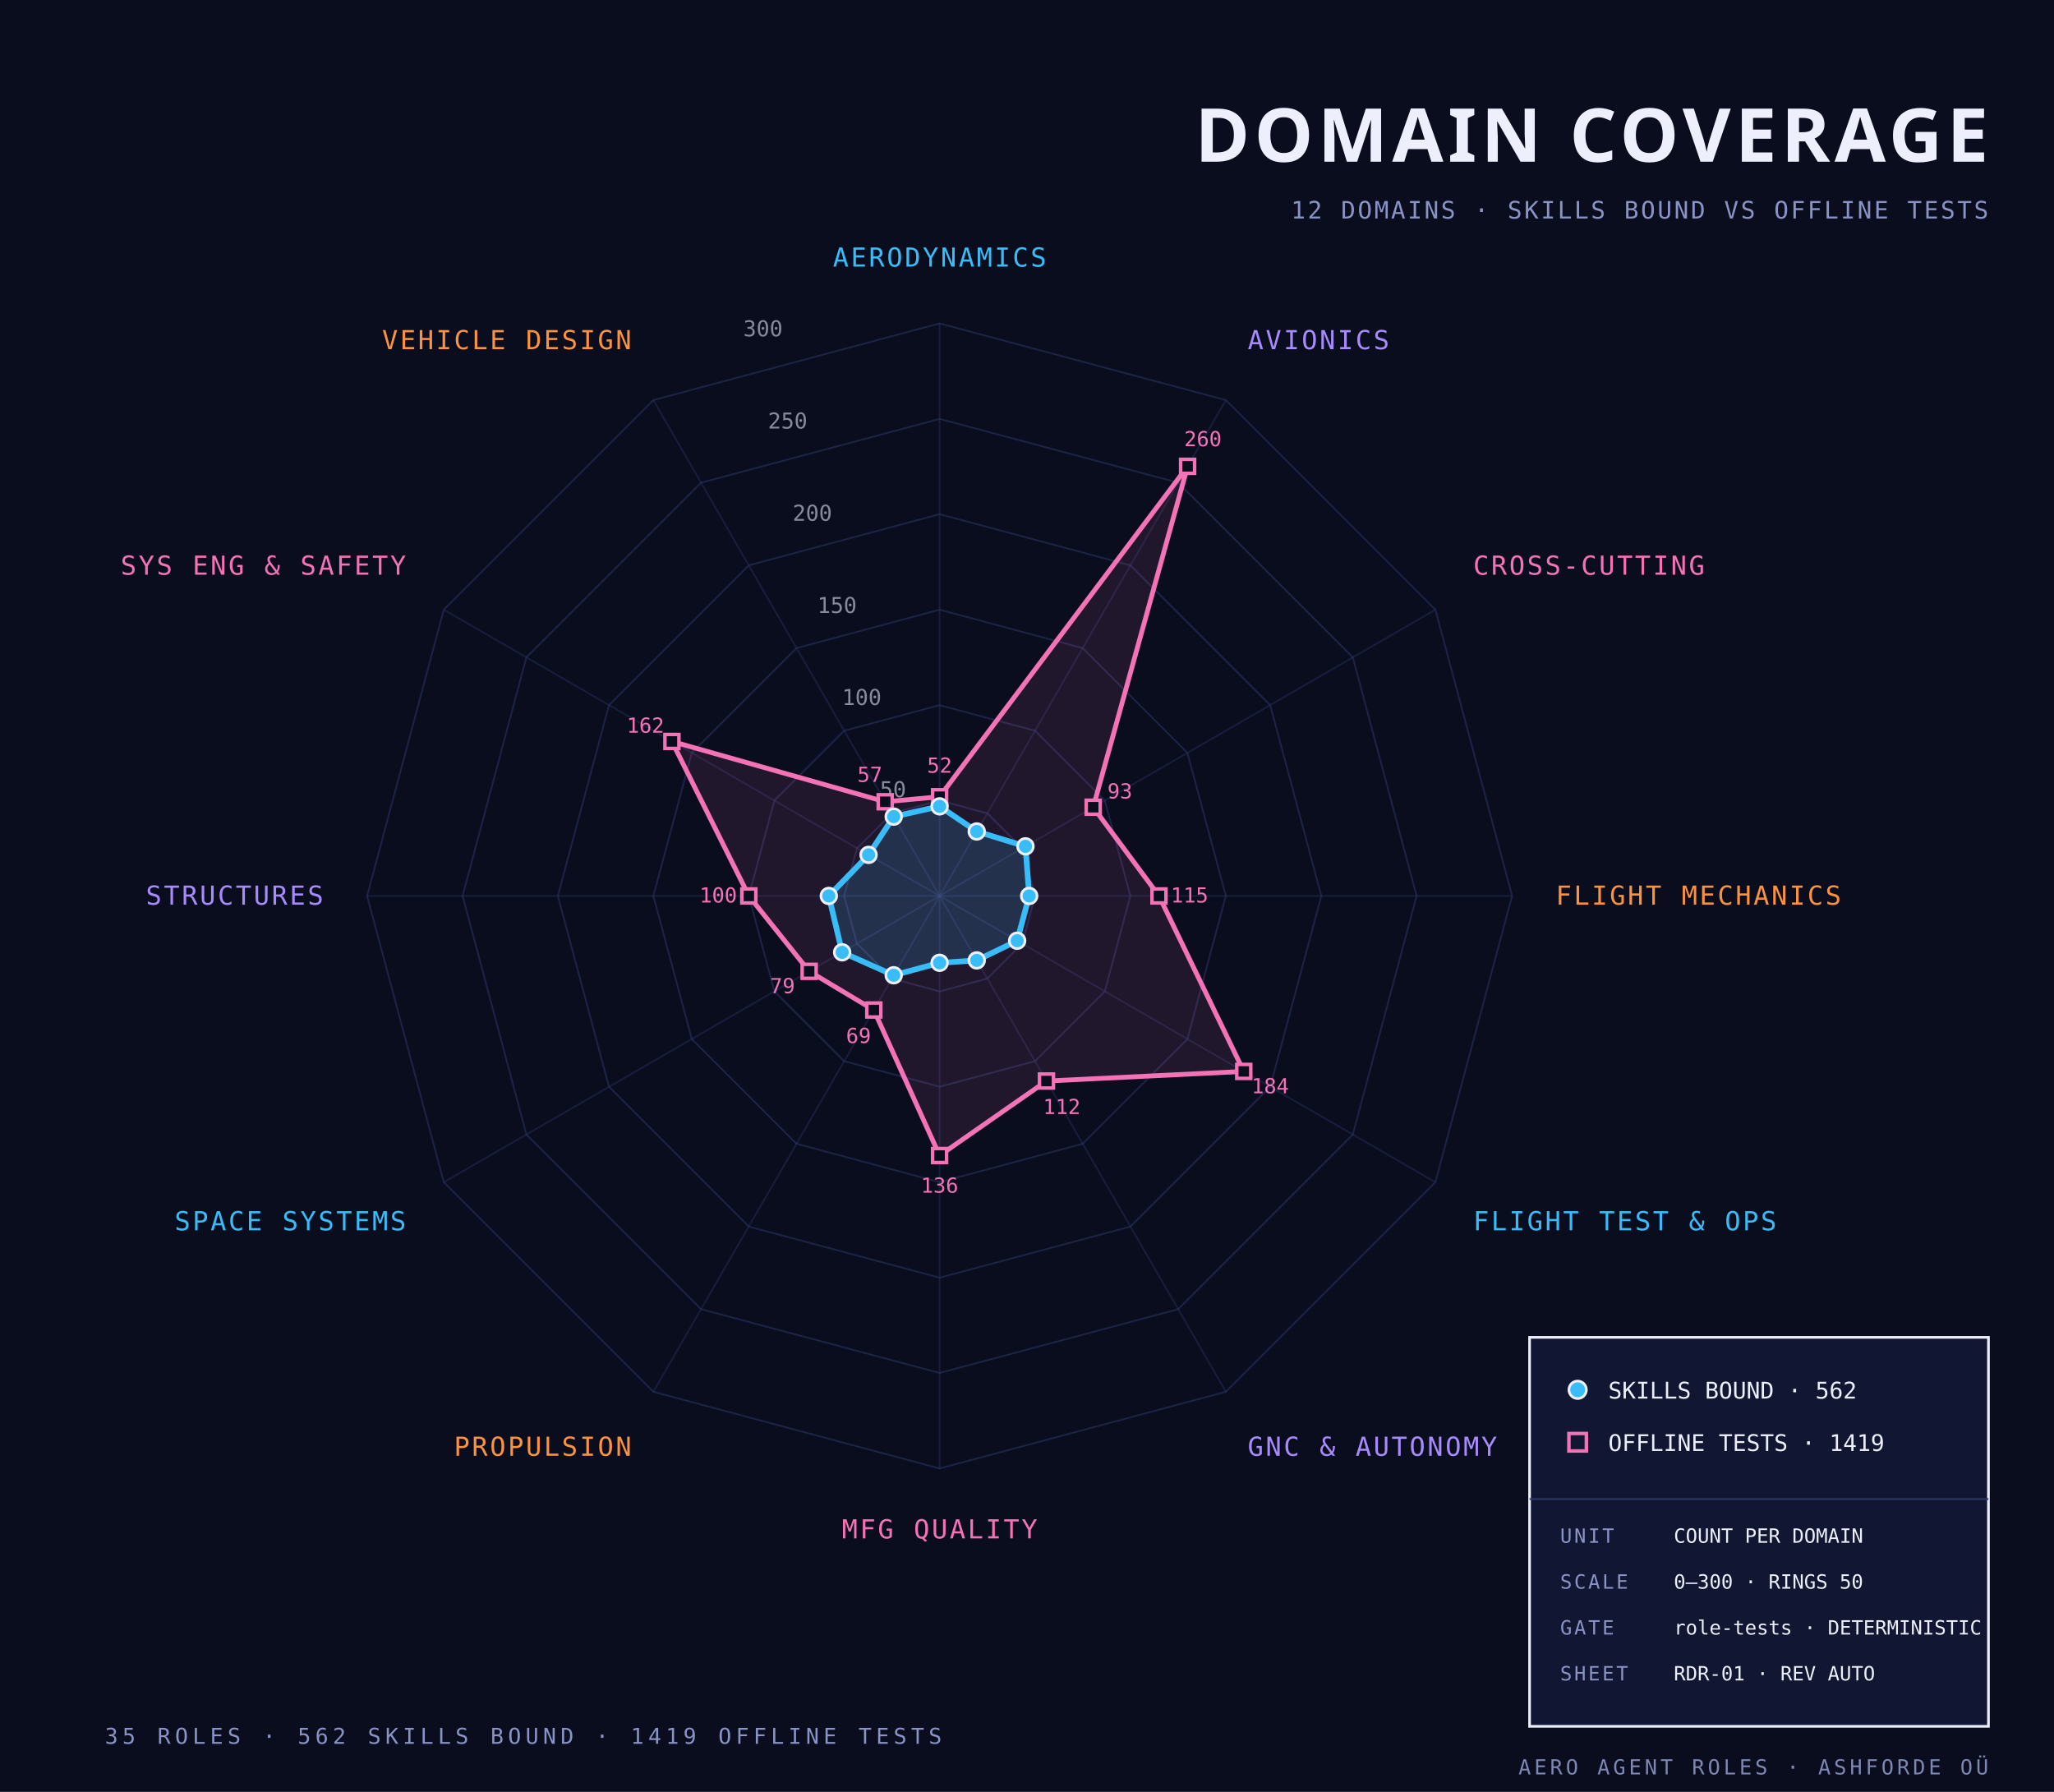
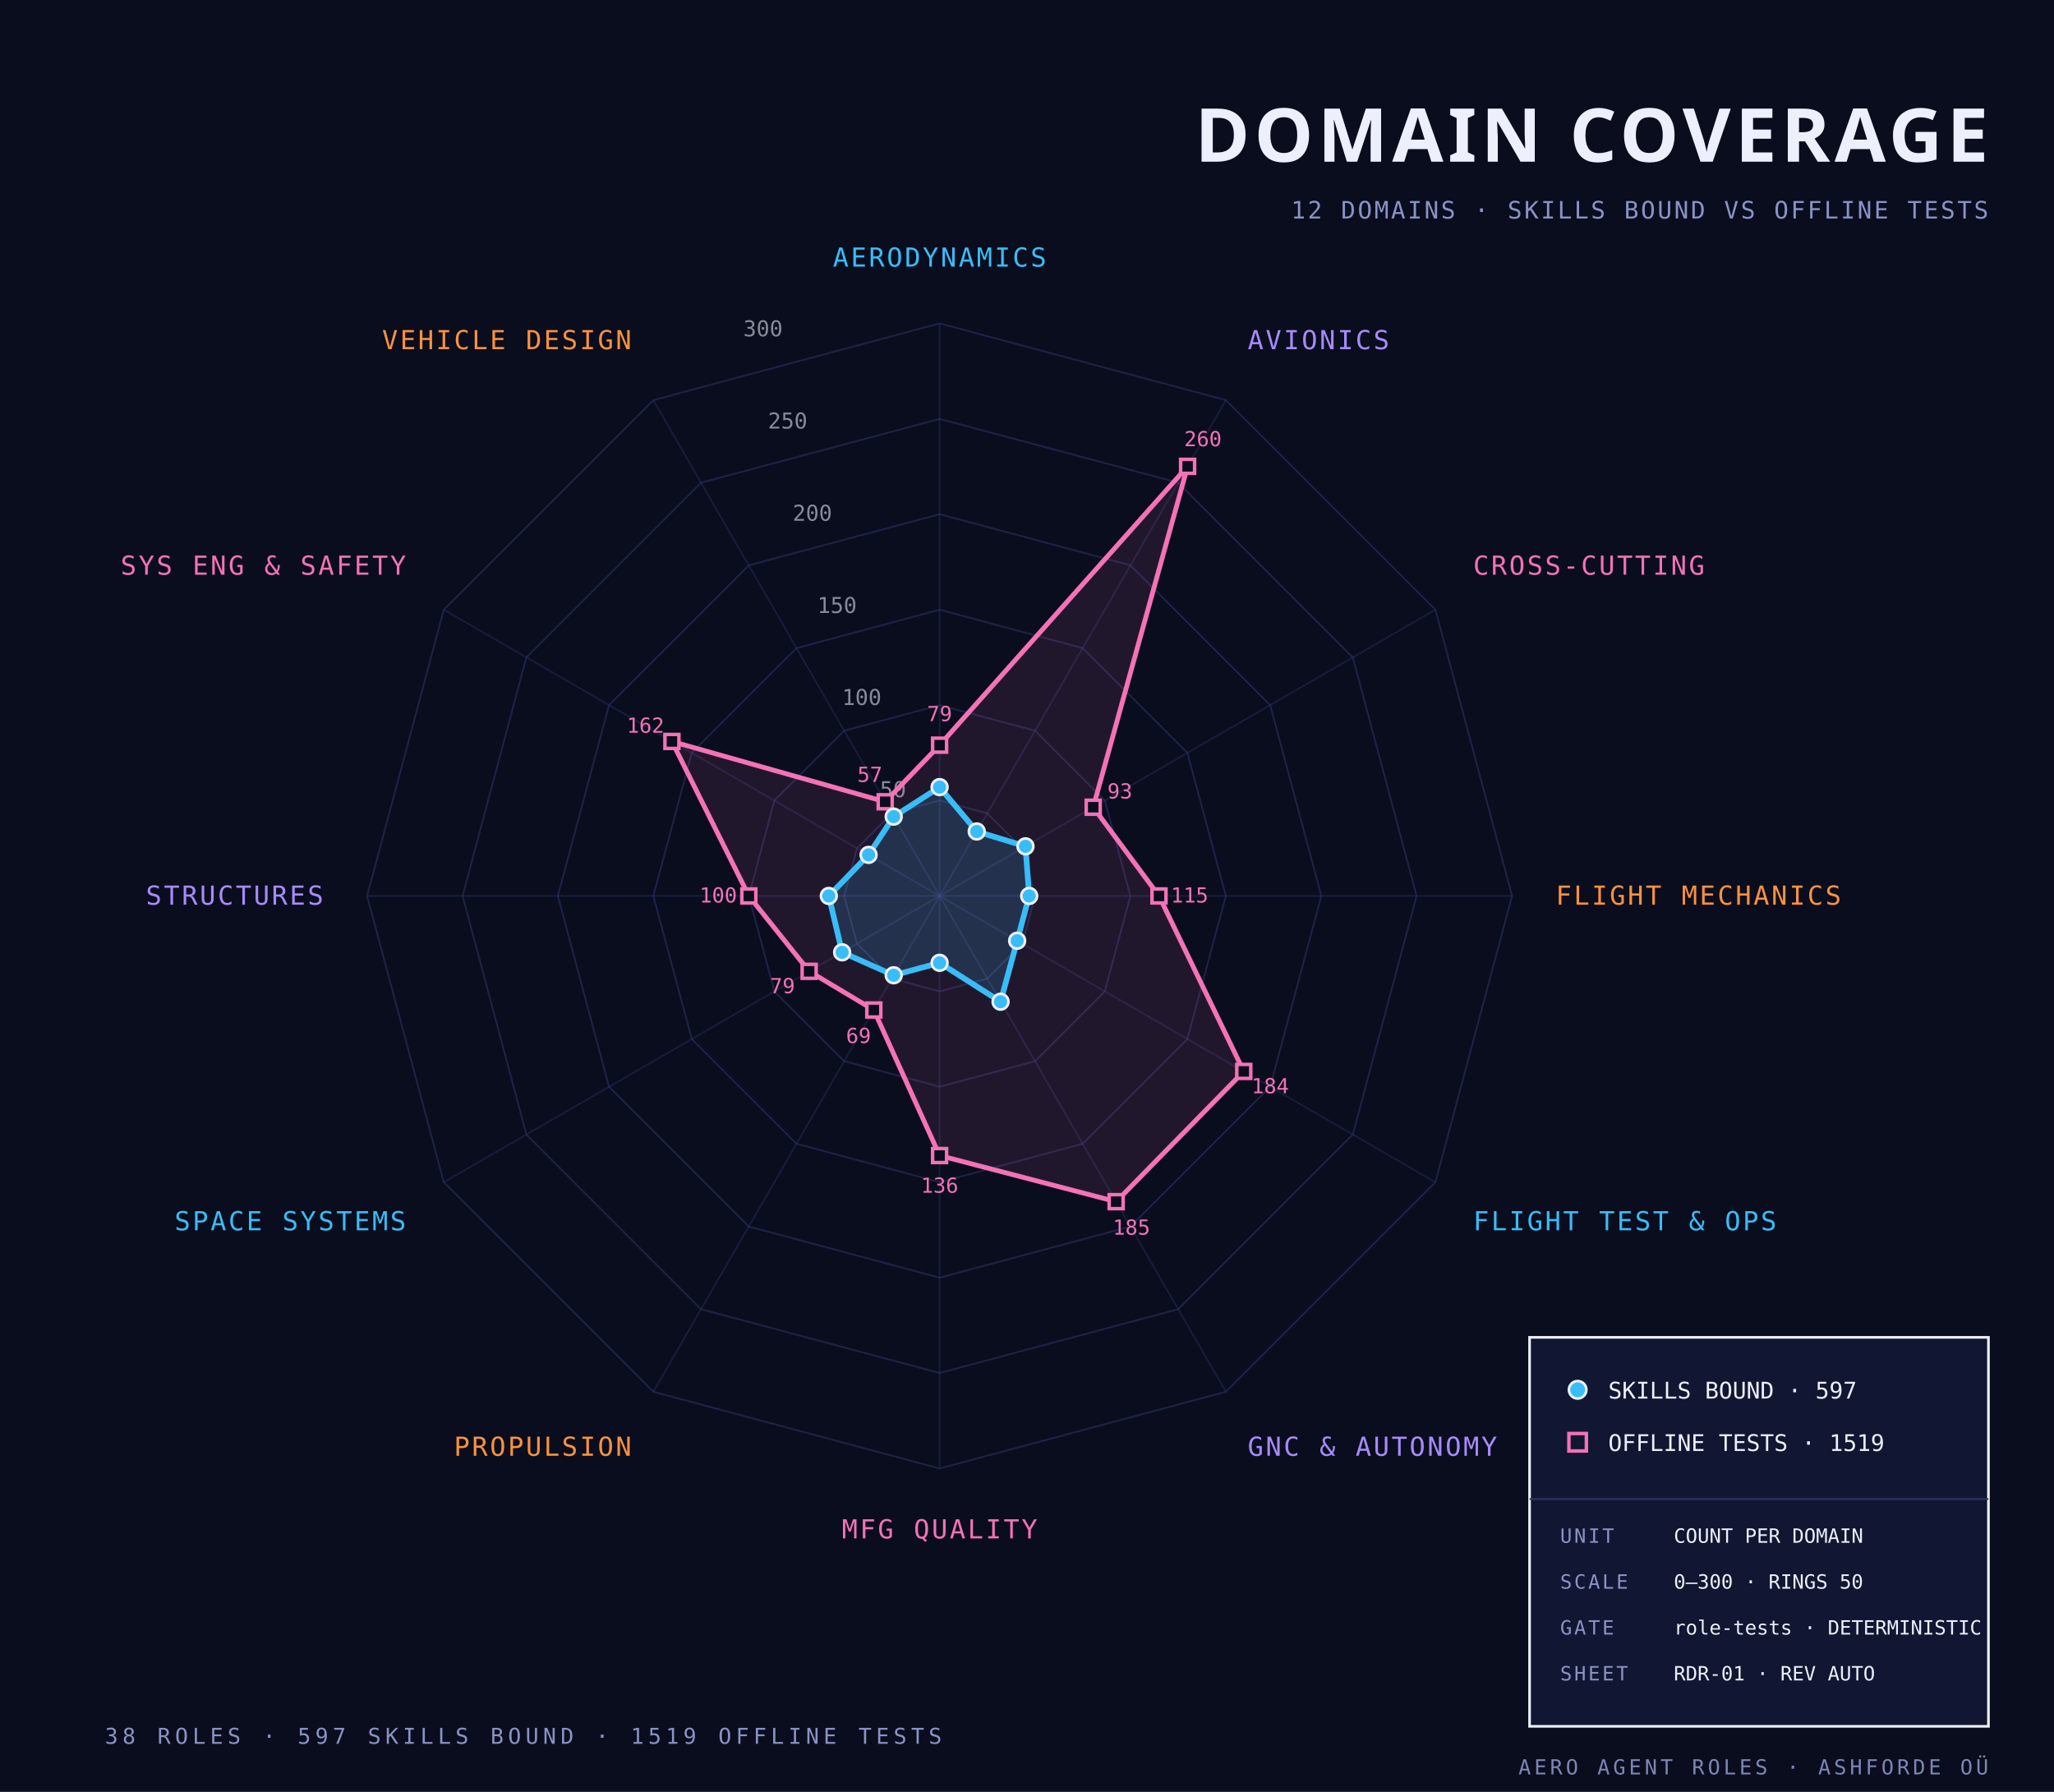
<svg xmlns="http://www.w3.org/2000/svg" width="940" height="820" viewBox="0 0 940 820">
  <style>
    .mono { font-family: "JetBrains Mono", "IBM Plex Mono", "Menlo", monospace; }
    .cond { font-family: "Barlow Condensed", "DIN Condensed", "Arial Narrow", sans-serif; font-weight: 700; text-transform: uppercase; }
  </style>
  <rect width="940" height="820" fill="#0a0d1e" />
  <polygon points="430.0,366.3 451.8,372.2 467.8,388.2 473.7,410.0 467.8,431.8 451.8,447.8 430.0,453.7 408.2,447.8 392.2,431.8 386.3,410.0 392.2,388.2 408.2,372.2" fill="none" stroke="#2c3564" stroke-width="0.8" stroke-opacity="0.55" />
  <polygon points="430.0,322.7 473.7,334.4 505.6,366.3 517.3,410.0 505.6,453.7 473.7,485.6 430.0,497.3 386.3,485.6 354.4,453.7 342.7,410.0 354.4,366.3 386.3,334.4" fill="none" stroke="#2c3564" stroke-width="0.8" stroke-opacity="0.55" />
  <polygon points="430.0,279.0 495.5,296.6 543.4,344.5 561.0,410.0 543.4,475.5 495.5,523.4 430.0,541.0 364.5,523.4 316.6,475.5 299.0,410.0 316.6,344.5 364.5,296.6" fill="none" stroke="#2c3564" stroke-width="0.8" stroke-opacity="0.55" />
  <polygon points="430.0,235.3 517.3,258.7 581.3,322.7 604.7,410.0 581.3,497.3 517.3,561.3 430.0,584.7 342.7,561.3 278.7,497.3 255.3,410.0 278.7,322.7 342.7,258.7" fill="none" stroke="#2c3564" stroke-width="0.8" stroke-opacity="0.55" />
  <polygon points="430.0,191.7 539.2,220.9 619.1,300.8 648.3,410.0 619.1,519.2 539.2,599.1 430.0,628.3 320.8,599.1 240.9,519.2 211.7,410.0 240.9,300.8 320.8,220.9" fill="none" stroke="#2c3564" stroke-width="0.8" stroke-opacity="0.55" />
  <polygon points="430.0,148.0 561.0,183.1 656.9,279.0 692.0,410.0 656.9,541.0 561.0,636.9 430.0,672.0 299.0,636.9 203.1,541.0 168.0,410.0 203.1,279.0 299.0,183.1" fill="none" stroke="#2c3564" stroke-width="0.8" stroke-opacity="0.55" />
  <line x1="430" y1="410" x2="430.0" y2="148.0" stroke="#2c3564" stroke-width="0.8" stroke-opacity="0.4" />
  <line x1="430" y1="410" x2="561.0" y2="183.1" stroke="#2c3564" stroke-width="0.8" stroke-opacity="0.4" />
  <line x1="430" y1="410" x2="656.9" y2="279.0" stroke="#2c3564" stroke-width="0.8" stroke-opacity="0.4" />
  <line x1="430" y1="410" x2="692.0" y2="410.0" stroke="#2c3564" stroke-width="0.8" stroke-opacity="0.4" />
  <line x1="430" y1="410" x2="656.9" y2="541.0" stroke="#2c3564" stroke-width="0.8" stroke-opacity="0.4" />
  <line x1="430" y1="410" x2="561.0" y2="636.9" stroke="#2c3564" stroke-width="0.8" stroke-opacity="0.4" />
  <line x1="430" y1="410" x2="430.0" y2="672.0" stroke="#2c3564" stroke-width="0.8" stroke-opacity="0.4" />
  <line x1="430" y1="410" x2="299.0" y2="636.9" stroke="#2c3564" stroke-width="0.8" stroke-opacity="0.4" />
  <line x1="430" y1="410" x2="203.1" y2="541.0" stroke="#2c3564" stroke-width="0.8" stroke-opacity="0.4" />
  <line x1="430" y1="410" x2="168.0" y2="410.0" stroke="#2c3564" stroke-width="0.8" stroke-opacity="0.4" />
  <line x1="430" y1="410" x2="203.1" y2="279.0" stroke="#2c3564" stroke-width="0.8" stroke-opacity="0.4" />
  <line x1="430" y1="410" x2="299.0" y2="183.1" stroke="#2c3564" stroke-width="0.8" stroke-opacity="0.4" />
  <text class="mono" x="414.7" y="364.8" text-anchor="end" font-size="10" fill="#edf0fc" opacity="0.55">50</text>
  <text class="mono" x="403.4" y="322.6" text-anchor="end" font-size="10" fill="#edf0fc" opacity="0.55">100</text>
  <text class="mono" x="392.1" y="280.5" text-anchor="end" font-size="10" fill="#edf0fc" opacity="0.55">150</text>
  <text class="mono" x="380.8" y="238.3" text-anchor="end" font-size="10" fill="#edf0fc" opacity="0.55">200</text>
  <text class="mono" x="369.5" y="196.1" text-anchor="end" font-size="10" fill="#edf0fc" opacity="0.55">250</text>
  <text class="mono" x="358.2" y="153.9" text-anchor="end" font-size="10" fill="#edf0fc" opacity="0.55">300</text>
  <text class="mono" x="430.0" y="122.0" text-anchor="middle" font-size="12" fill="#38bdf8" letter-spacing="1">AERODYNAMICS</text>
  <text class="mono" x="571.0" y="159.8" text-anchor="start" font-size="12" fill="#a78bfa" letter-spacing="1">AVIONICS</text>
  <text class="mono" x="674.2" y="263.0" text-anchor="start" font-size="12" fill="#f472b6" letter-spacing="1">CROSS-CUTTING</text>
  <text class="mono" x="712.0" y="414.0" text-anchor="start" font-size="12" fill="#fb923c" letter-spacing="1">FLIGHT MECHANICS</text>
  <text class="mono" x="674.2" y="563.0" text-anchor="start" font-size="12" fill="#38bdf8" letter-spacing="1">FLIGHT TEST &amp; OPS</text>
  <text class="mono" x="571.0" y="666.2" text-anchor="start" font-size="12" fill="#a78bfa" letter-spacing="1">GNC &amp; AUTONOMY</text>
  <text class="mono" x="430.0" y="704.0" text-anchor="middle" font-size="12" fill="#f472b6" letter-spacing="1">MFG QUALITY</text>
  <text class="mono" x="289.0" y="666.2" text-anchor="end" font-size="12" fill="#fb923c" letter-spacing="1">PROPULSION</text>
  <text class="mono" x="185.8" y="563.0" text-anchor="end" font-size="12" fill="#38bdf8" letter-spacing="1">SPACE SYSTEMS</text>
  <text class="mono" x="148.0" y="414.0" text-anchor="end" font-size="12" fill="#a78bfa" letter-spacing="1">STRUCTURES</text>
  <text class="mono" x="185.8" y="263.0" text-anchor="end" font-size="12" fill="#f472b6" letter-spacing="1">SYS ENG &amp; SAFETY</text>
  <text class="mono" x="289.0" y="159.8" text-anchor="end" font-size="12" fill="#fb923c" letter-spacing="1">VEHICLE DESIGN</text>
-   <polygon points="430.0,364.6 543.5,213.4 500.3,369.4 530.4,410.0 569.2,490.3 478.9,494.7 430.0,528.8 399.9,462.2 370.3,444.5 342.7,410.0 307.5,339.3 405.1,366.9" fill="#f472b6" fill-opacity="0.10" stroke="#f472b6" stroke-width="2.2" />
-   <rect x="426.8" y="361.4" width="6.4" height="6.4" fill="#0a0d1e" stroke="#f472b6" stroke-width="1.6" />
+   <polygon points="430.0,341.0 543.5,213.4 500.3,369.4 530.4,410.0 569.2,490.3 510.8,549.9 430.0,528.8 399.9,462.2 370.3,444.5 342.7,410.0 307.5,339.3 405.1,366.9" fill="#f472b6" fill-opacity="0.10" stroke="#f472b6" stroke-width="2.2" />
+   <rect x="426.8" y="337.8" width="6.4" height="6.4" fill="#0a0d1e" stroke="#f472b6" stroke-width="1.6" />
  <rect x="540.3" y="210.2" width="6.4" height="6.4" fill="#0a0d1e" stroke="#f472b6" stroke-width="1.6" />
  <rect x="497.1" y="366.2" width="6.4" height="6.4" fill="#0a0d1e" stroke="#f472b6" stroke-width="1.6" />
  <rect x="527.2" y="406.8" width="6.4" height="6.4" fill="#0a0d1e" stroke="#f472b6" stroke-width="1.6" />
  <rect x="566.0" y="487.1" width="6.4" height="6.4" fill="#0a0d1e" stroke="#f472b6" stroke-width="1.6" />
-   <rect x="475.7" y="491.5" width="6.4" height="6.4" fill="#0a0d1e" stroke="#f472b6" stroke-width="1.6" />
+   <rect x="507.6" y="546.7" width="6.4" height="6.4" fill="#0a0d1e" stroke="#f472b6" stroke-width="1.6" />
  <rect x="426.8" y="525.6" width="6.4" height="6.4" fill="#0a0d1e" stroke="#f472b6" stroke-width="1.6" />
  <rect x="396.7" y="459.0" width="6.4" height="6.4" fill="#0a0d1e" stroke="#f472b6" stroke-width="1.6" />
  <rect x="367.1" y="441.3" width="6.4" height="6.4" fill="#0a0d1e" stroke="#f472b6" stroke-width="1.6" />
  <rect x="339.5" y="406.8" width="6.4" height="6.4" fill="#0a0d1e" stroke="#f472b6" stroke-width="1.6" />
  <rect x="304.3" y="336.1" width="6.4" height="6.4" fill="#0a0d1e" stroke="#f472b6" stroke-width="1.6" />
  <rect x="401.9" y="363.7" width="6.4" height="6.4" fill="#0a0d1e" stroke="#f472b6" stroke-width="1.6" />
-   <polygon points="430.0,369.0 447.0,380.5 469.3,387.3 471.0,410.0 465.5,430.5 447.0,439.5 430.0,440.6 409.0,446.3 385.4,435.8 379.3,410.0 397.5,391.2 409.0,373.7" fill="#38bdf8" fill-opacity="0.16" stroke="#38bdf8" stroke-width="2.6" />
-   <circle cx="430.0" cy="369.0" r="3.6" fill="#38bdf8" stroke="#edf0fc" stroke-width="1.2" />
+   <polygon points="430.0,360.2 447.0,380.5 469.3,387.3 471.0,410.0 465.5,430.5 457.9,458.4 430.0,440.6 409.0,446.3 385.4,435.8 379.3,410.0 397.5,391.2 409.0,373.7" fill="#38bdf8" fill-opacity="0.16" stroke="#38bdf8" stroke-width="2.6" />
+   <circle cx="430.0" cy="360.2" r="3.6" fill="#38bdf8" stroke="#edf0fc" stroke-width="1.2" />
  <circle cx="447.0" cy="380.5" r="3.6" fill="#38bdf8" stroke="#edf0fc" stroke-width="1.2" />
  <circle cx="469.3" cy="387.3" r="3.6" fill="#38bdf8" stroke="#edf0fc" stroke-width="1.2" />
  <circle cx="471.0" cy="410.0" r="3.6" fill="#38bdf8" stroke="#edf0fc" stroke-width="1.2" />
  <circle cx="465.5" cy="430.5" r="3.6" fill="#38bdf8" stroke="#edf0fc" stroke-width="1.2" />
-   <circle cx="447.0" cy="439.5" r="3.6" fill="#38bdf8" stroke="#edf0fc" stroke-width="1.2" />
+   <circle cx="457.9" cy="458.4" r="3.6" fill="#38bdf8" stroke="#edf0fc" stroke-width="1.2" />
  <circle cx="430.0" cy="440.6" r="3.6" fill="#38bdf8" stroke="#edf0fc" stroke-width="1.2" />
  <circle cx="409.0" cy="446.3" r="3.6" fill="#38bdf8" stroke="#edf0fc" stroke-width="1.2" />
  <circle cx="385.4" cy="435.8" r="3.6" fill="#38bdf8" stroke="#edf0fc" stroke-width="1.2" />
  <circle cx="379.3" cy="410.0" r="3.6" fill="#38bdf8" stroke="#edf0fc" stroke-width="1.2" />
  <circle cx="397.5" cy="391.2" r="3.6" fill="#38bdf8" stroke="#edf0fc" stroke-width="1.2" />
  <circle cx="409.0" cy="373.7" r="3.6" fill="#38bdf8" stroke="#edf0fc" stroke-width="1.2" />
-   <text class="mono" x="430.0" y="353.6" text-anchor="middle" font-size="9.5" fill="#f472b6">52</text>
+   <text class="mono" x="430.0" y="330.0" text-anchor="middle" font-size="9.5" fill="#f472b6">79</text>
  <text class="mono" x="550.5" y="204.2" text-anchor="middle" font-size="9.5" fill="#f472b6">260</text>
  <text class="mono" x="512.5" y="365.4" text-anchor="middle" font-size="9.5" fill="#f472b6">93</text>
  <text class="mono" x="544.4" y="413.0" text-anchor="middle" font-size="9.5" fill="#f472b6">115</text>
  <text class="mono" x="581.3" y="500.3" text-anchor="middle" font-size="9.5" fill="#f472b6">184</text>
-   <text class="mono" x="485.9" y="509.8" text-anchor="middle" font-size="9.5" fill="#f472b6">112</text>
+   <text class="mono" x="517.8" y="565.0" text-anchor="middle" font-size="9.5" fill="#f472b6">185</text>
  <text class="mono" x="430.0" y="545.8" text-anchor="middle" font-size="9.5" fill="#f472b6">136</text>
  <text class="mono" x="392.9" y="477.3" text-anchor="middle" font-size="9.5" fill="#f472b6">69</text>
  <text class="mono" x="358.1" y="454.5" text-anchor="middle" font-size="9.5" fill="#f472b6">79</text>
  <text class="mono" x="328.7" y="413.0" text-anchor="middle" font-size="9.5" fill="#f472b6">100</text>
  <text class="mono" x="295.4" y="335.3" text-anchor="middle" font-size="9.5" fill="#f472b6">162</text>
  <text class="mono" x="398.1" y="357.8" text-anchor="middle" font-size="9.5" fill="#f472b6">57</text>
  <text class="cond" x="910.0" y="74.0" text-anchor="end" font-size="34" fill="#edf0fc" letter-spacing="2">DOMAIN COVERAGE</text>
  <text class="mono" x="910.0" y="100.0" text-anchor="end" font-size="11" fill="#8a93c4" letter-spacing="1">12 DOMAINS · SKILLS BOUND VS OFFLINE TESTS</text>
  <rect x="700" y="612" width="210" height="178" fill="#111632" stroke="#edf0fc" stroke-width="1.2" />
  <line x1="700" y1="686" x2="910" y2="686" stroke="#2c3564" stroke-width="0.8" />
  <circle cx="722" cy="636" r="4" fill="#38bdf8" stroke="#edf0fc" stroke-width="1.2" />
-   <text class="mono" x="736.0" y="640.0" text-anchor="start" font-size="10.5" fill="#edf0fc">SKILLS BOUND · 562</text>
+   <text class="mono" x="736.0" y="640.0" text-anchor="start" font-size="10.5" fill="#edf0fc">SKILLS BOUND · 597</text>
  <rect x="718" y="656" width="8" height="8" fill="none" stroke="#f472b6" stroke-width="1.6" />
-   <text class="mono" x="736.0" y="664.0" text-anchor="start" font-size="10.5" fill="#edf0fc">OFFLINE TESTS · 1419</text>
+   <text class="mono" x="736.0" y="664.0" text-anchor="start" font-size="10.5" fill="#edf0fc">OFFLINE TESTS · 1519</text>
  <text class="mono" x="714.0" y="706.0" text-anchor="start" font-size="9" fill="#8a93c4" letter-spacing="1">UNIT</text>
  <text class="mono" x="766.0" y="706.0" text-anchor="start" font-size="9" fill="#edf0fc">COUNT PER DOMAIN</text>
  <text class="mono" x="714.0" y="727.0" text-anchor="start" font-size="9" fill="#8a93c4" letter-spacing="1">SCALE</text>
  <text class="mono" x="766.0" y="727.0" text-anchor="start" font-size="9" fill="#edf0fc">0–300 · RINGS 50</text>
  <text class="mono" x="714.0" y="748.0" text-anchor="start" font-size="9" fill="#8a93c4" letter-spacing="1">GATE</text>
  <text class="mono" x="766.0" y="748.0" text-anchor="start" font-size="9" fill="#edf0fc">role-tests · DETERMINISTIC</text>
  <text class="mono" x="714.0" y="769.0" text-anchor="start" font-size="9" fill="#8a93c4" letter-spacing="1">SHEET</text>
  <text class="mono" x="766.0" y="769.0" text-anchor="start" font-size="9" fill="#edf0fc">RDR-01 · REV AUTO</text>
-   <text class="mono" x="48.0" y="798.0" text-anchor="start" font-size="10" fill="#8a93c4" letter-spacing="2">35 ROLES · 562 SKILLS BOUND · 1419 OFFLINE TESTS</text>
+   <text class="mono" x="48.0" y="798.0" text-anchor="start" font-size="10" fill="#8a93c4" letter-spacing="2">38 ROLES · 597 SKILLS BOUND · 1519 OFFLINE TESTS</text>
  <text class="mono" x="910.0" y="812.0" text-anchor="end" font-size="9.5" fill="#8a93c4" letter-spacing="1.5" opacity="0.9">AERO AGENT ROLES · ASHFORDE OÜ</text>
</svg>
